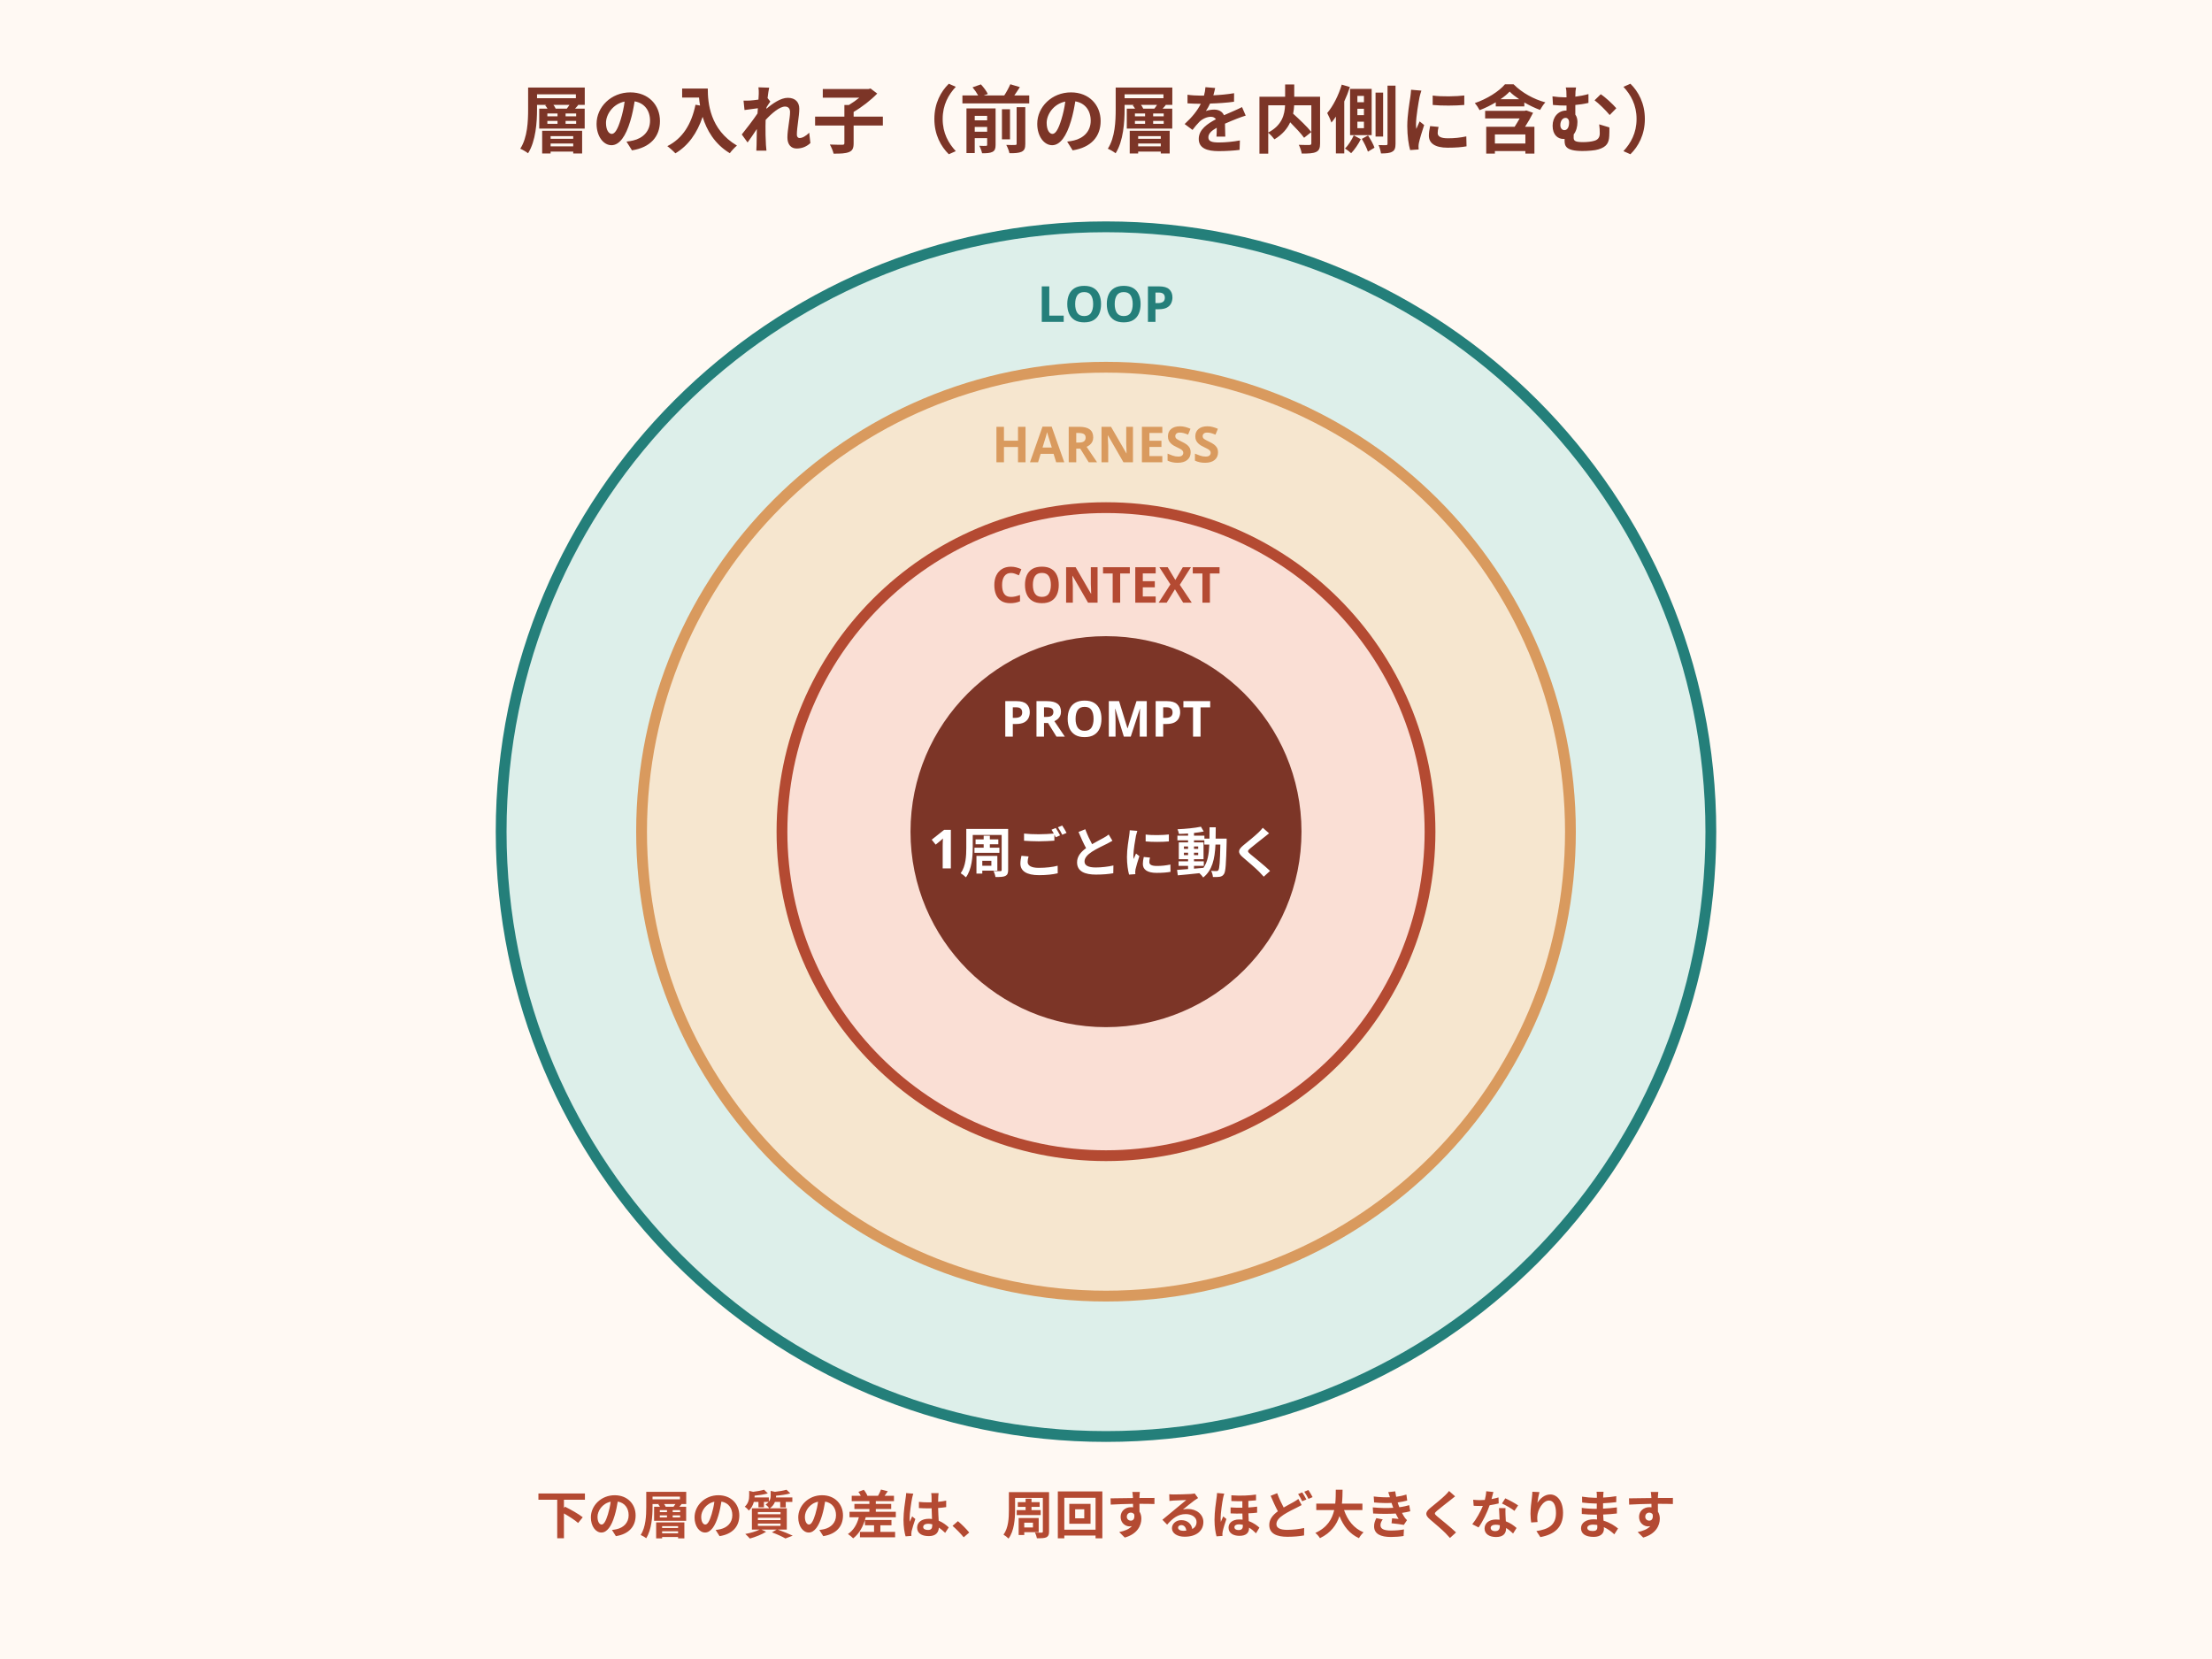
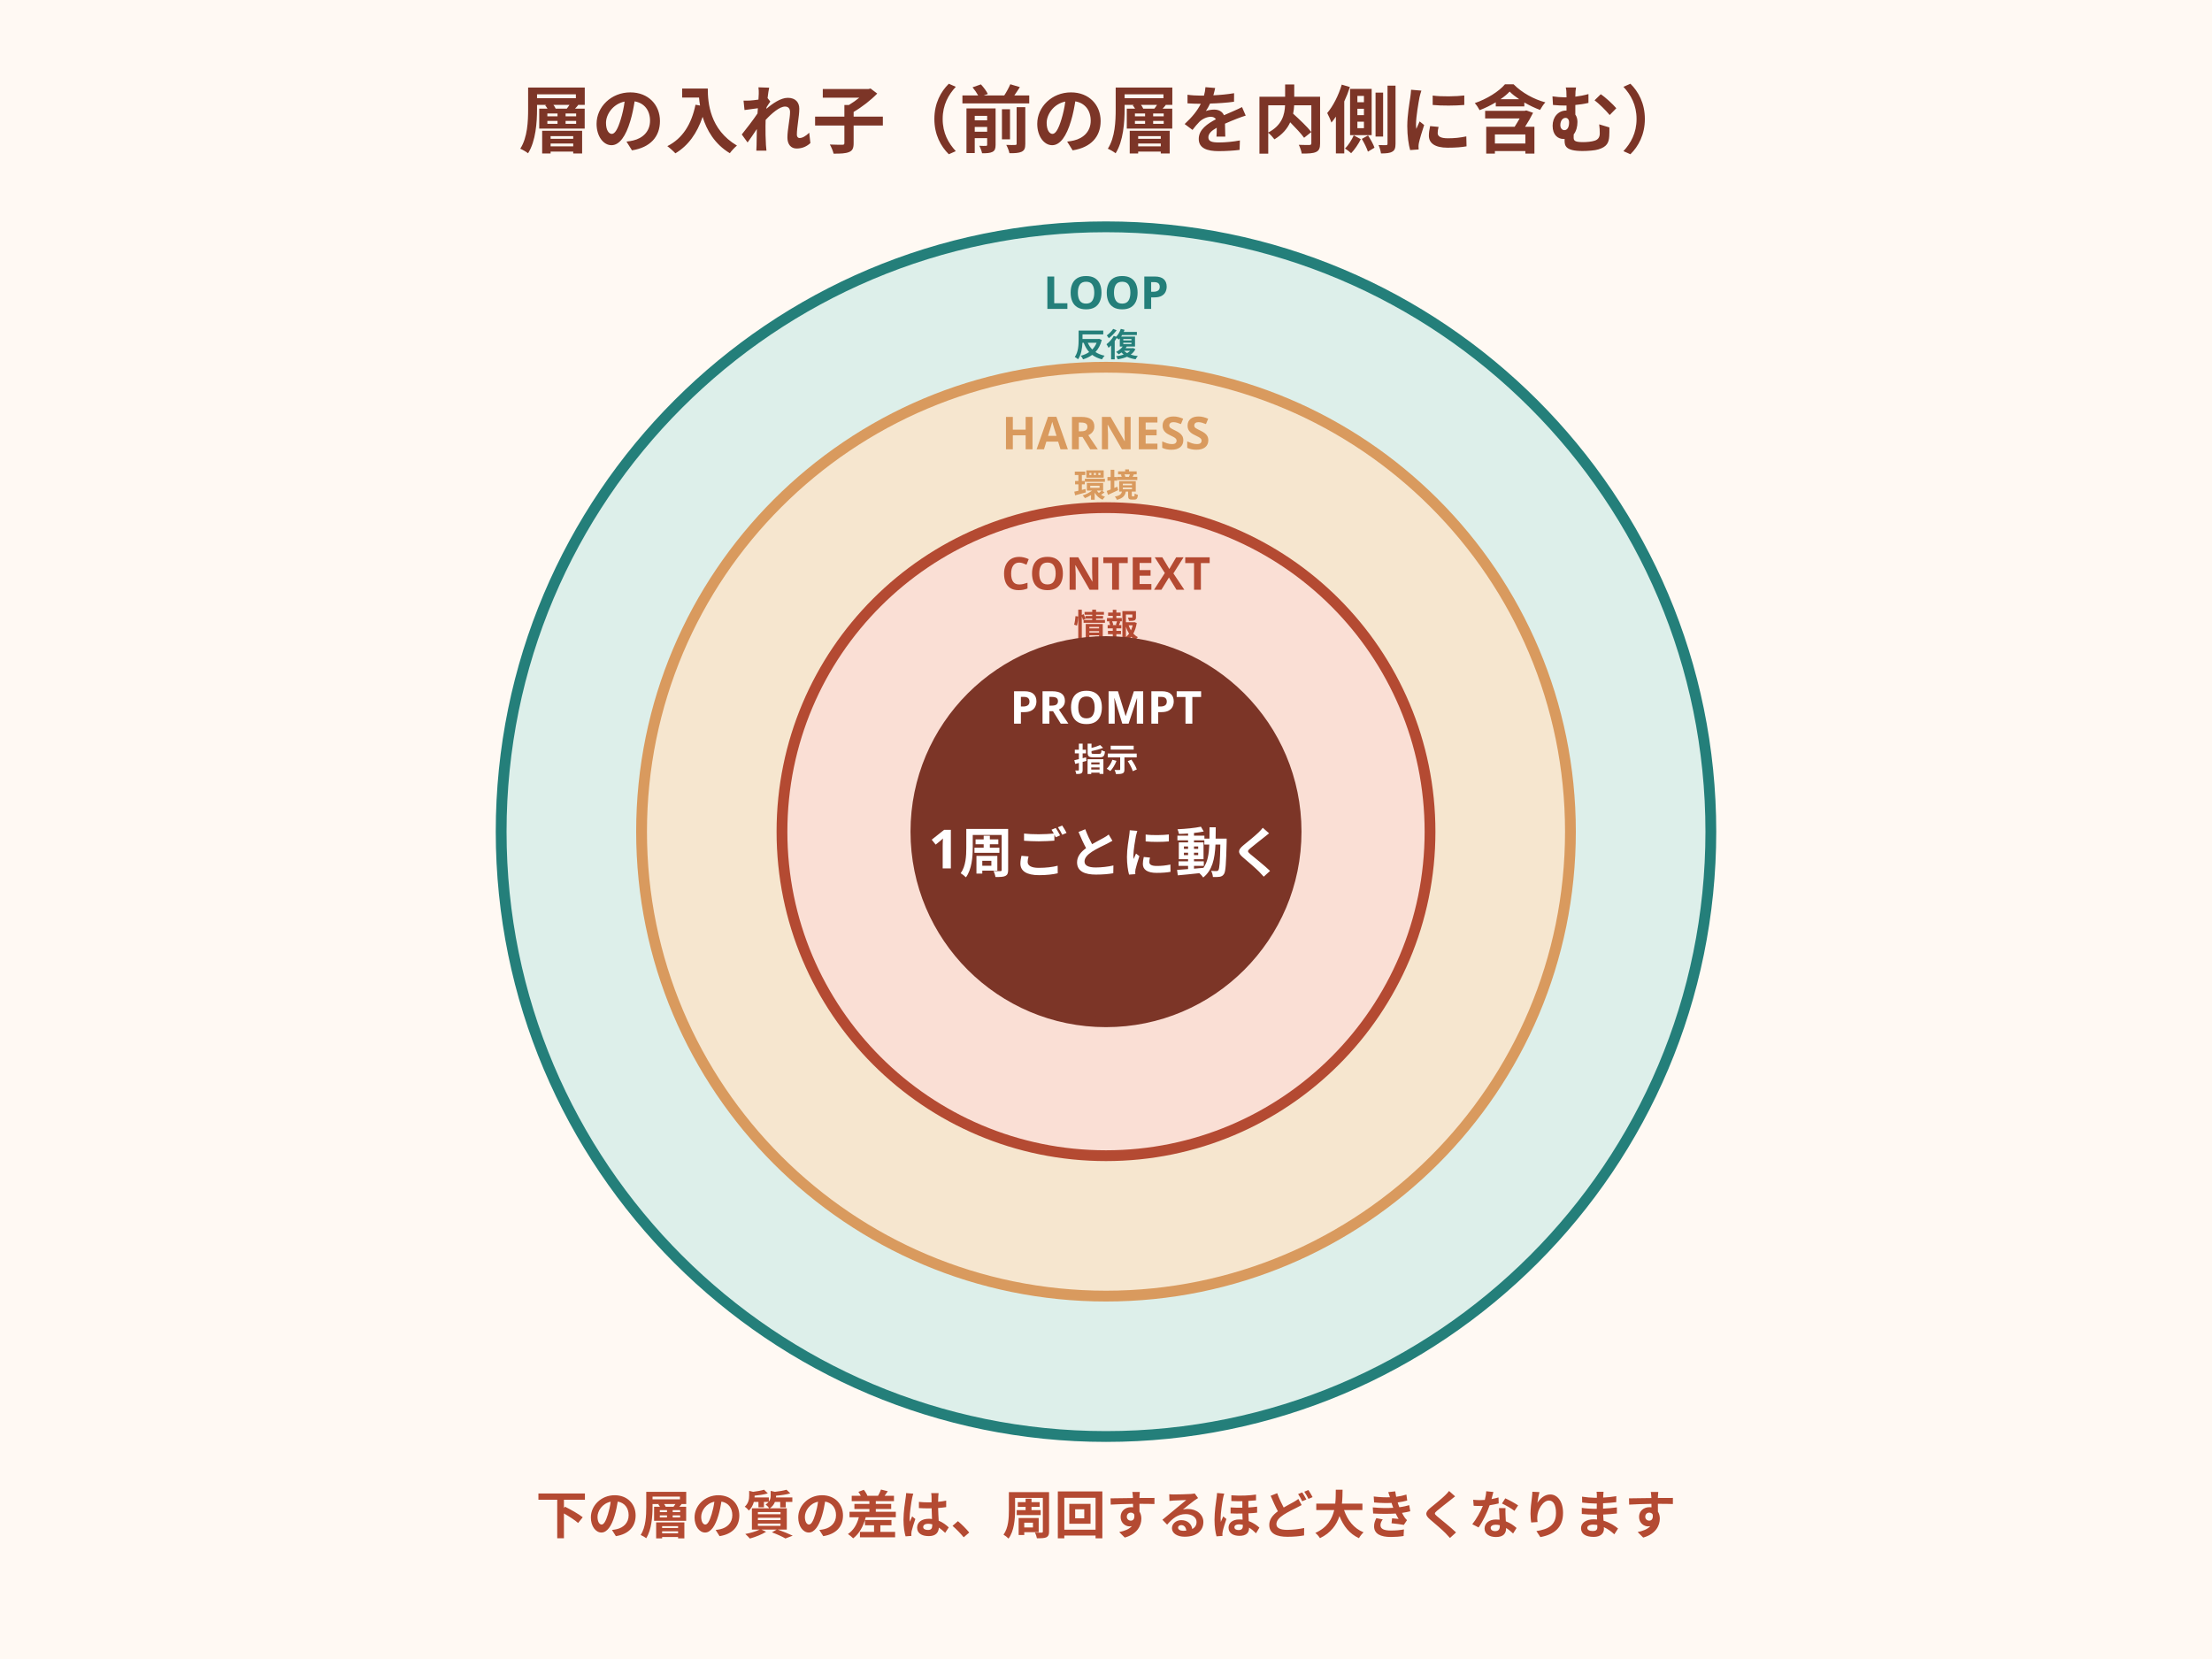
<svg xmlns="http://www.w3.org/2000/svg" width="1024" height="768" viewBox="0 0 1024 768">
  <defs>
    <marker id="arrow" viewBox="0 0 10 10" refX="9" refY="5" markerWidth="9" markerHeight="9" orient="auto-start-reverse">
      <path d="M 0 0 L 10 5 L 0 10 z" fill="context-stroke" />
    </marker>
  </defs>
  <rect width="1024" height="768" fill="#FFF9F3" />
  <text x="512" y="68" text-anchor="middle" font-family="Hiragino Sans, Yu Gothic, sans-serif" font-size="34" font-weight="800" fill="#7C3527">層の入れ子（前の層を内側に含む）</text>
  <circle cx="512" cy="385" r="280" fill="#DDEFEA" stroke="#247F7A" stroke-width="5" />
-   <text x="512" y="149" text-anchor="middle" font-family="Hiragino Sans, Yu Gothic, sans-serif" font-size="23" font-weight="800" fill="#247F7A">LOOP</text>
+   <text x="512" y="143" text-anchor="middle" font-family="Hiragino Sans, Yu Gothic, sans-serif" font-size="21" font-weight="800" fill="#247F7A">LOOP</text>
+   <text x="512" y="165" text-anchor="middle" font-family="Hiragino Sans, Yu Gothic, sans-serif" font-size="15" font-weight="700" fill="#247F7A">反復</text>
  <circle cx="512" cy="385" r="215" fill="#F6E6CF" stroke="#D99A5E" stroke-width="5" />
-   <text x="512" y="214" text-anchor="middle" font-family="Hiragino Sans, Yu Gothic, sans-serif" font-size="23" font-weight="800" fill="#D99A5E">HARNESS</text>
+   <text x="512" y="208" text-anchor="middle" font-family="Hiragino Sans, Yu Gothic, sans-serif" font-size="21" font-weight="800" fill="#D99A5E">HARNESS</text>
+   <text x="512" y="230" text-anchor="middle" font-family="Hiragino Sans, Yu Gothic, sans-serif" font-size="15" font-weight="700" fill="#D99A5E">環境</text>
  <circle cx="512" cy="385" r="150" fill="#FADFD5" stroke="#B44A32" stroke-width="5" />
-   <text x="512" y="279" text-anchor="middle" font-family="Hiragino Sans, Yu Gothic, sans-serif" font-size="23" font-weight="800" fill="#B44A32">CONTEXT</text>
+   <text x="512" y="273" text-anchor="middle" font-family="Hiragino Sans, Yu Gothic, sans-serif" font-size="21" font-weight="800" fill="#B44A32">CONTEXT</text>
+   <text x="512" y="295" text-anchor="middle" font-family="Hiragino Sans, Yu Gothic, sans-serif" font-size="15" font-weight="700" fill="#B44A32">情報</text>
  <circle cx="512" cy="385" r="88" fill="#7C3527" stroke="#7C3527" stroke-width="5" />
-   <text x="512" y="341" text-anchor="middle" font-family="Hiragino Sans, Yu Gothic, sans-serif" font-size="23" font-weight="800" fill="#FFFFFF">PROMPT</text>
+   <text x="512" y="335" text-anchor="middle" font-family="Hiragino Sans, Yu Gothic, sans-serif" font-size="21" font-weight="800" fill="#FFFFFF">PROMPT</text>
+   <text x="512" y="357" text-anchor="middle" font-family="Hiragino Sans, Yu Gothic, sans-serif" font-size="15" font-weight="700" fill="#FFFFFF">指示</text>
  <text x="512" y="402" text-anchor="middle" font-family="Hiragino Sans, Yu Gothic, sans-serif" font-size="25" font-weight="800" fill="#FFFFFF">1周ごとに動く</text>
  <text x="512" y="710" text-anchor="middle" font-family="Hiragino Sans, Yu Gothic, sans-serif" font-size="24" font-weight="800" fill="#B44A32">下の層の質の差は、周回するほど大きくなります</text>
</svg>
